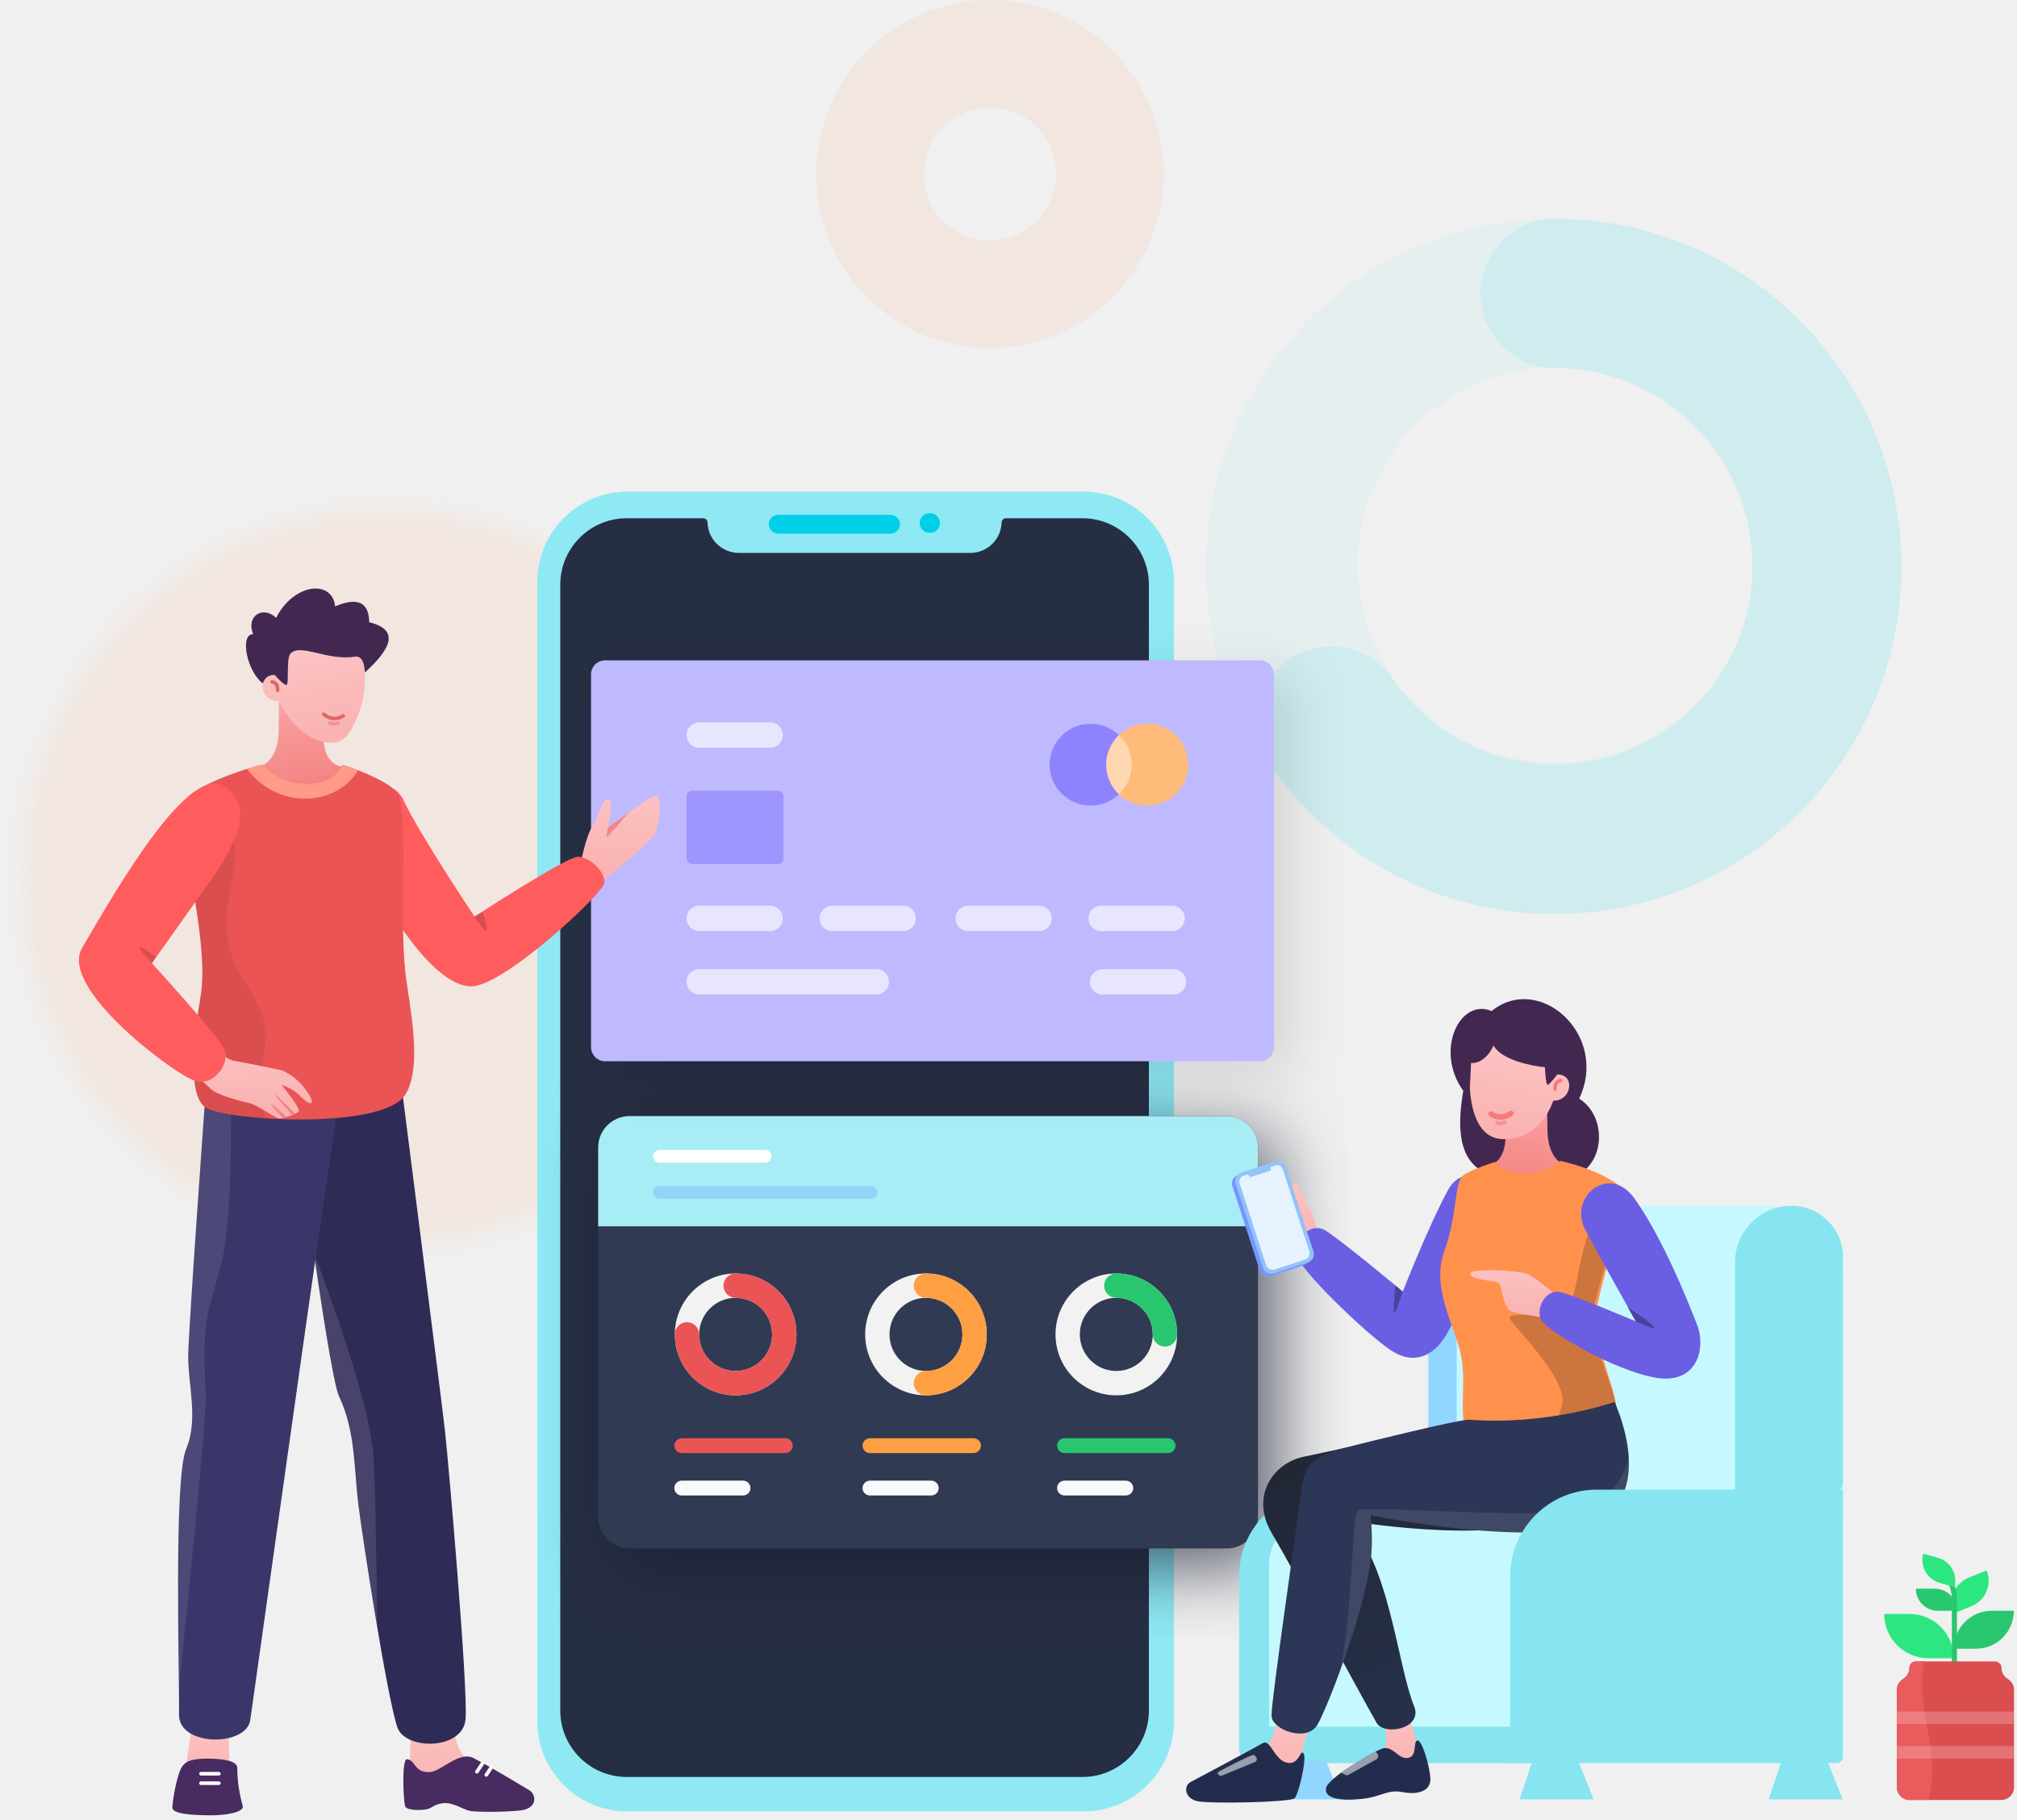
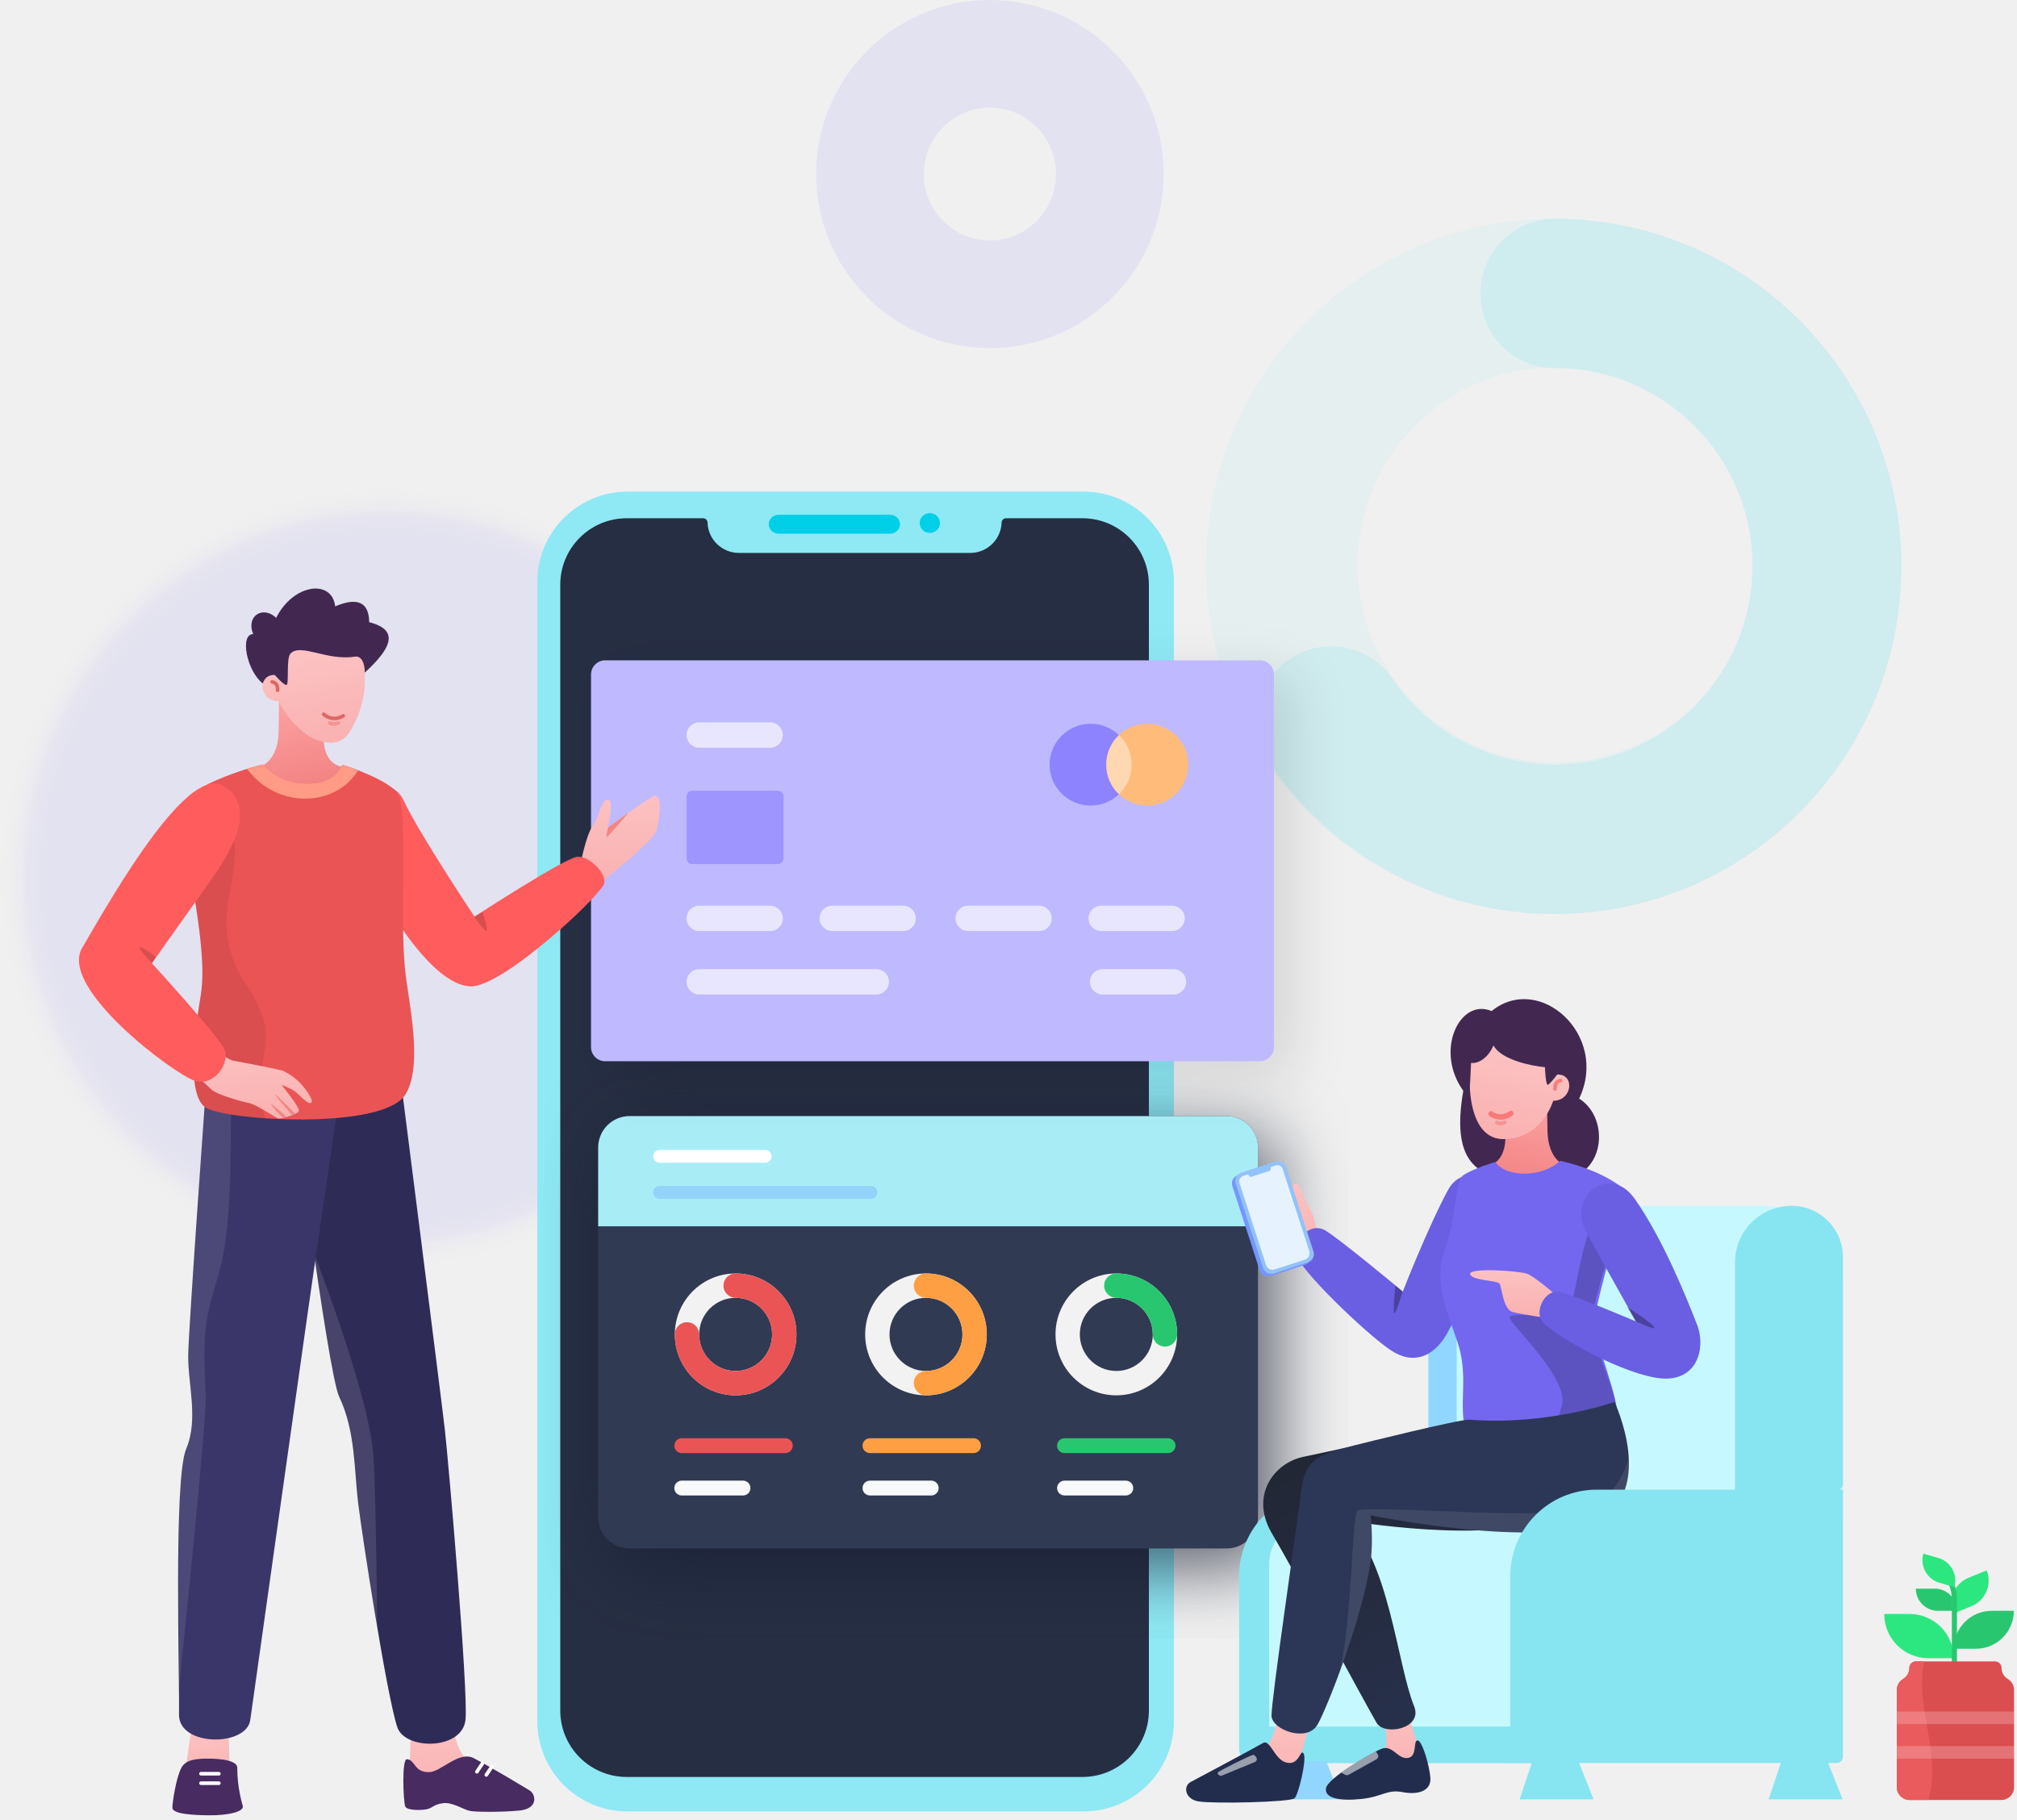
<svg xmlns="http://www.w3.org/2000/svg" width="562" height="507" viewBox="0 0 562 507" fill="none">
  <g id="Illustration">
    <g id="Shape">
      <g id="Oval" opacity="0.1" filter="url(#filter0_f)">
-         <ellipse cx="107.745" cy="244.5" rx="101.745" ry="102.5" fill="#ff914d" />
+         <ellipse cx="107.745" cy="244.5" rx="101.745" ry="102.5" fill="#7367F0" />
      </g>
      <path id="Oval_2" opacity="0.05" fill-rule="evenodd" clip-rule="evenodd" d="M336.032 157.826C336.032 104.326 379.404 60.956 432.906 60.956C486.408 60.956 529.78 104.326 529.78 157.826C529.78 211.326 486.408 254.696 432.906 254.696C379.404 254.696 336.032 211.326 336.032 157.826ZM488.389 157.386C488.389 126.988 463.745 102.346 433.347 102.346C402.948 102.346 378.304 126.988 378.304 157.386C378.304 187.784 402.948 212.426 433.347 212.426C463.745 212.426 488.389 187.784 488.389 157.386Z" fill="#00CFE8" />
-       <ellipse id="Oval_3" opacity="0.1" cx="275.822" cy="48.5" rx="33.416" ry="33.5" stroke="#ff914d" stroke-width="30" />
+       <ellipse id="Oval_3" opacity="0.1" cx="275.822" cy="48.5" rx="33.416" ry="33.5" stroke="#7367F0" stroke-width="30" />
      <path id="Path" opacity="0.1" d="M433.272 60.956C486.572 60.956 529.78 104.326 529.78 157.826C529.78 211.326 486.572 254.696 433.272 254.696C401.162 254.696 371.688 238.816 353.798 212.796C347.287 203.326 349.657 190.352 359.091 183.817C368.431 177.348 381.193 179.615 387.764 188.849L387.961 189.131C398.182 203.997 414.951 213.032 433.272 213.032C463.647 213.032 488.271 188.315 488.271 157.826C488.271 127.642 464.137 103.116 434.181 102.628L433.272 102.621C421.809 102.621 412.517 93.294 412.517 81.789C412.517 70.283 421.809 60.956 433.272 60.956Z" fill="#00CFE8" />
    </g>
    <g id="Mobile Banking App">
      <g id="Phone3">
        <path id="Rectangle" fill-rule="evenodd" clip-rule="evenodd" d="M149.71 162.137C149.71 148.254 160.964 137 174.847 137H301.957C315.84 137 327.094 148.254 327.094 162.137V479.625C327.094 493.508 315.84 504.762 301.957 504.762H174.847C160.964 504.762 149.71 493.508 149.71 479.625V162.137Z" fill="#8EE9F4" />
        <g id="Group 48">
          <path id="Rectangle_2" fill-rule="evenodd" clip-rule="evenodd" d="M156.107 162.933C156.107 152.703 164.4 144.411 174.629 144.411H195.926C196.585 144.411 197.124 144.935 197.144 145.594V145.594C197.28 150.315 201.147 154.072 205.87 154.072H270.352C275.075 154.072 278.942 150.315 279.079 145.594V145.594C279.098 144.935 279.637 144.411 280.297 144.411H301.593C311.822 144.411 320.115 152.703 320.115 162.933V476.634C320.115 486.863 311.822 495.156 301.593 495.156H174.629C164.4 495.156 156.107 486.863 156.107 476.634V162.933Z" fill="#262E43" />
          <mask id="mask0" mask-type="alpha" maskUnits="userSpaceOnUse" x="156" y="144" width="165" height="352">
            <path id="Rectangle_3" fill-rule="evenodd" clip-rule="evenodd" d="M156.107 162.933C156.107 152.703 164.4 144.411 174.629 144.411H195.926C196.585 144.411 197.124 144.935 197.144 145.594V145.594C197.28 150.315 201.147 154.072 205.87 154.072H270.352C275.075 154.072 278.942 150.315 279.079 145.594V145.594C279.098 144.935 279.637 144.411 280.297 144.411H301.593C311.822 144.411 320.115 152.703 320.115 162.933V476.634C320.115 486.863 311.822 495.156 301.593 495.156H174.629C164.4 495.156 156.107 486.863 156.107 476.634V162.933Z" fill="white" />
          </mask>
          <g mask="url(#mask0)">
            <ellipse id="Oval_4" cx="218.287" cy="357.888" rx="14.067" ry="14.053" fill="#E97EFF" fill-opacity="0.549" />
            <path id="Rectangle_4" fill-rule="evenodd" clip-rule="evenodd" d="M176.086 209.239C176.086 206.692 178.15 204.628 180.697 204.628H296.76C299.307 204.628 301.371 206.692 301.371 209.239V209.239C301.371 211.785 299.307 213.85 296.76 213.85H180.697C178.15 213.85 176.086 211.785 176.086 209.239V209.239Z" fill="#E97EFF" fill-opacity="0.549" />
          </g>
        </g>
        <path id="Path_2" d="M248.017 143.438C249.534 143.438 250.764 144.618 250.764 146.073C250.764 147.496 249.588 148.656 248.118 148.706L248.017 148.708H216.95C215.432 148.708 214.202 147.529 214.202 146.073C214.202 144.65 215.378 143.491 216.849 143.44L216.95 143.438H248.017Z" fill="#00CFE8" />
        <path id="Path_3" d="M259.151 142.999C260.669 142.999 261.899 144.228 261.899 145.744C261.899 147.226 260.723 148.434 259.252 148.487L259.151 148.489H259.007C257.49 148.489 256.26 147.26 256.26 145.744C256.26 144.262 257.436 143.054 258.907 143.001L259.007 142.999H259.151Z" fill="#00CFE8" />
      </g>
      <g id="BoardPieChart">
        <g id="Rectangle_5" filter="url(#filter1_d)">
          <path fill-rule="evenodd" clip-rule="evenodd" d="M166.672 319.757C166.672 314.921 170.592 311 175.429 311H341.763C346.6 311 350.52 314.921 350.52 319.757V422.729C350.52 427.565 346.6 431.486 341.763 431.486H175.429C170.592 431.486 166.672 427.565 166.672 422.729V319.757Z" fill="#313A53" />
        </g>
        <mask id="mask1" mask-type="alpha" maskUnits="userSpaceOnUse" x="166" y="311" width="185" height="121">
          <path id="Rectangle_6" fill-rule="evenodd" clip-rule="evenodd" d="M166.672 319.757C166.672 314.921 170.592 311 175.429 311H341.763C346.6 311 350.52 314.921 350.52 319.757V422.729C350.52 427.565 346.6 431.486 341.763 431.486H175.429C170.592 431.486 166.672 427.565 166.672 422.729V319.757Z" fill="white" />
        </mask>
        <g mask="url(#mask1)">
          <path id="Rectangle_7" fill-rule="evenodd" clip-rule="evenodd" d="M162.547 306.275H355.234V341.712H162.547L162.547 306.275Z" fill="#A8EDF6" />
          <path id="Rectangle_8" opacity="0.366" fill-rule="evenodd" clip-rule="evenodd" d="M181.992 332.262C181.992 331.284 182.785 330.49 183.764 330.49H242.682C243.66 330.49 244.453 331.284 244.453 332.262V332.262C244.453 333.241 243.66 334.034 242.682 334.034H183.764C182.785 334.034 181.992 333.241 181.992 332.262V332.262Z" fill="#6FA3FF" />
          <rect id="Rectangle_9" x="181.992" y="320.45" width="32.998" height="3.544" rx="1.772" fill="white" />
          <rect id="Rectangle_10" x="187.885" y="400.774" width="32.998" height="4.134" rx="2.067" fill="#EA5455" />
          <path id="Rectangle_11" fill-rule="evenodd" clip-rule="evenodd" d="M187.885 414.653C187.885 413.512 188.81 412.586 189.952 412.586H207.031C208.173 412.586 209.098 413.512 209.098 414.653V414.653C209.098 415.795 208.173 416.72 207.031 416.72H189.952C188.81 416.72 187.885 415.795 187.885 414.653V414.653Z" fill="#F8F9FA" />
          <rect id="Rectangle_12" x="240.329" y="400.774" width="32.998" height="4.134" rx="2.067" fill="#FF9F43" />
          <path id="Rectangle_13" fill-rule="evenodd" clip-rule="evenodd" d="M240.329 414.653C240.329 413.512 241.255 412.586 242.396 412.586H259.475C260.617 412.586 261.542 413.512 261.542 414.653V414.653C261.542 415.795 260.617 416.72 259.475 416.72H242.396C241.255 416.72 240.329 415.795 240.329 414.653V414.653Z" fill="#F8F9FA" />
          <rect id="Rectangle_14" x="294.541" y="400.774" width="32.998" height="4.134" rx="2.067" fill="#28C76F" />
          <path id="Rectangle_15" fill-rule="evenodd" clip-rule="evenodd" d="M294.541 414.653C294.541 413.512 295.467 412.586 296.608 412.586H313.687C314.829 412.586 315.754 413.512 315.754 414.653V414.653C315.754 415.795 314.829 416.72 313.687 416.72H296.608C295.467 416.72 294.541 415.795 294.541 414.653V414.653Z" fill="#F8F9FA" />
          <g id="Group 3">
            <path id="Oval_5" fill-rule="evenodd" clip-rule="evenodd" d="M311.04 388.814C320.396 388.814 327.981 381.211 327.981 371.834C327.981 362.456 320.396 354.853 311.04 354.853C301.683 354.853 294.099 362.456 294.099 371.834C294.099 381.211 301.683 388.814 311.04 388.814ZM311.04 382.022C305.426 382.022 300.875 377.46 300.875 371.834C300.875 366.207 305.426 361.645 311.04 361.645C316.654 361.645 321.204 366.207 321.204 371.834C321.204 377.46 316.654 382.022 311.04 382.022Z" fill="#F2F2F2" />
            <path id="Path_4" fill-rule="evenodd" clip-rule="evenodd" d="M327.981 371.834C327.981 362.456 320.396 354.853 311.04 354.853C309.168 354.853 307.651 356.374 307.651 358.249C307.651 360.125 309.168 361.645 311.04 361.645C316.59 361.645 321.101 366.104 321.203 371.642L321.204 371.834C321.204 373.709 322.721 375.23 324.593 375.23C326.464 375.23 327.981 373.709 327.981 371.834Z" fill="#28C76F" />
          </g>
          <g id="Group 4">
            <path id="Oval_6" fill-rule="evenodd" clip-rule="evenodd" d="M258.007 388.814C267.363 388.814 274.948 381.211 274.948 371.834C274.948 362.456 267.363 354.853 258.007 354.853C248.65 354.853 241.065 362.456 241.065 371.834C241.065 381.211 248.65 388.814 258.007 388.814ZM258.007 382.022C252.393 382.022 247.842 377.46 247.842 371.834C247.842 366.207 252.393 361.645 258.007 361.645C263.62 361.645 268.171 366.207 268.171 371.834C268.171 377.46 263.62 382.022 258.007 382.022Z" fill="#F2F2F2" />
            <path id="Path_5" d="M258.006 388.814C267.363 388.814 274.948 381.211 274.948 371.834C274.948 362.456 267.363 354.853 258.006 354.853C256.135 354.853 254.618 356.374 254.618 358.249C254.618 360.125 256.135 361.645 258.006 361.645C263.62 361.645 268.171 366.207 268.171 371.834C268.171 377.396 263.723 381.918 258.197 382.02L258.006 382.022C256.135 382.022 254.618 383.542 254.618 385.418C254.618 387.293 256.135 388.814 258.006 388.814Z" fill="#FF9F43" />
          </g>
          <g id="Group 6">
            <path id="Oval_7" fill-rule="evenodd" clip-rule="evenodd" d="M204.973 388.814C214.33 388.814 221.915 381.211 221.915 371.834C221.915 362.456 214.33 354.853 204.973 354.853C195.617 354.853 188.032 362.456 188.032 371.834C188.032 381.211 195.617 388.814 204.973 388.814ZM204.973 382.022C199.36 382.022 194.809 377.46 194.809 371.834C194.809 366.207 199.36 361.645 204.973 361.645C210.587 361.645 215.138 366.207 215.138 371.834C215.138 377.46 210.587 382.022 204.973 382.022Z" fill="#F2F2F2" />
            <path id="Path_6" fill-rule="evenodd" clip-rule="evenodd" d="M188.032 371.834C188.032 381.211 195.617 388.814 204.973 388.814C214.33 388.814 221.915 381.211 221.915 371.834C221.915 362.456 214.33 354.853 204.973 354.853C203.102 354.853 201.585 356.374 201.585 358.249C201.585 360.125 203.102 361.645 204.973 361.645C210.587 361.645 215.138 366.207 215.138 371.834C215.138 377.46 210.587 382.022 204.973 382.022C199.36 382.022 194.809 377.46 194.809 371.834C194.809 369.958 193.292 368.437 191.42 368.437C189.549 368.437 188.032 369.958 188.032 371.834Z" fill="#EA5455" />
          </g>
        </g>
      </g>
      <g id="VisaCard2">
        <g id="Rectangle_16" filter="url(#filter2_d)">
          <path fill-rule="evenodd" clip-rule="evenodd" d="M168.62 184H351.014C353.192 184 354.958 185.771 354.958 187.955V291.769C354.958 293.953 353.192 295.723 351.014 295.723H168.62C166.442 295.723 164.677 293.953 164.677 291.769V187.955C164.677 185.771 166.442 184 168.62 184Z" fill="#BFB9FF" />
        </g>
        <g id="Group 46">
          <g id="Group 45">
            <g id="Group 43">
              <ellipse id="Oval_8" cx="303.887" cy="213.077" rx="11.437" ry="11.395" fill="#8E83FF" />
              <ellipse id="Oval Copy 10" cx="319.661" cy="213.077" rx="11.437" ry="11.395" fill="#FFBB7A" />
              <path id="Path_7" fill-rule="evenodd" clip-rule="evenodd" d="M311.67 204.925L311.775 204.827C313.961 206.902 315.323 209.831 315.323 213.077C315.323 216.323 313.961 219.252 311.775 221.327C309.587 219.253 308.225 216.323 308.225 213.077C308.225 209.882 309.544 206.994 311.67 204.925L311.775 204.827L311.67 204.925Z" fill="white" fill-opacity="0.416" />
            </g>
            <path id="Rectangle_17" fill-rule="evenodd" clip-rule="evenodd" d="M192.873 220.346H216.732C217.604 220.346 218.31 221.05 218.31 221.918V239.207C218.31 240.075 217.604 240.779 216.732 240.779H192.873C192.002 240.779 191.296 240.075 191.296 239.207V221.918C191.296 221.05 192.002 220.346 192.873 220.346Z" fill="#9F95FF" />
          </g>
          <g id="Group 44">
            <path id="Rectangle_18" fill-rule="evenodd" clip-rule="evenodd" d="M194.845 252.37H214.563C216.524 252.37 218.113 253.953 218.113 255.906C218.113 257.859 216.524 259.443 214.563 259.443H194.845C192.885 259.443 191.296 257.859 191.296 255.906C191.296 253.953 192.885 252.37 194.845 252.37Z" fill="white" fill-opacity="0.647" />
            <path id="Rectangle_19" fill-rule="evenodd" clip-rule="evenodd" d="M194.845 270.052H244.141C246.101 270.052 247.69 271.635 247.69 273.588C247.69 275.541 246.101 277.125 244.141 277.125H194.845C192.885 277.125 191.296 275.541 191.296 273.588C191.296 271.635 192.885 270.052 194.845 270.052Z" fill="white" fill-opacity="0.647" />
            <path id="Rectangle_20" fill-rule="evenodd" clip-rule="evenodd" d="M307.239 270.052H326.957C328.917 270.052 330.506 271.635 330.506 273.588C330.506 275.541 328.917 277.125 326.957 277.125H307.239C305.279 277.125 303.689 275.541 303.689 273.588C303.689 271.635 305.279 270.052 307.239 270.052Z" fill="white" fill-opacity="0.647" />
            <path id="Rectangle_21" fill-rule="evenodd" clip-rule="evenodd" d="M194.845 201.289H214.563C216.524 201.289 218.113 202.872 218.113 204.825C218.113 206.778 216.524 208.362 214.563 208.362H194.845C192.885 208.362 191.296 206.778 191.296 204.825C191.296 202.872 192.885 201.289 194.845 201.289Z" fill="white" fill-opacity="0.647" />
            <path id="Rectangle Copy 38" fill-rule="evenodd" clip-rule="evenodd" d="M231.915 252.37H251.634C253.594 252.37 255.183 253.953 255.183 255.906C255.183 257.859 253.594 259.443 251.634 259.443H231.915C229.955 259.443 228.366 257.859 228.366 255.906C228.366 253.953 229.955 252.37 231.915 252.37Z" fill="white" fill-opacity="0.647" />
            <path id="Rectangle Copy 39" fill-rule="evenodd" clip-rule="evenodd" d="M269.775 252.37H289.493C291.453 252.37 293.042 253.953 293.042 255.906C293.042 257.859 291.453 259.443 289.493 259.443H269.775C267.815 259.443 266.226 257.859 266.226 255.906C266.226 253.953 267.815 252.37 269.775 252.37Z" fill="white" fill-opacity="0.647" />
            <path id="Rectangle Copy 40" fill-rule="evenodd" clip-rule="evenodd" d="M306.845 252.37H326.563C328.524 252.37 330.113 253.953 330.113 255.906C330.113 257.859 328.524 259.443 326.563 259.443H306.845C304.885 259.443 303.296 257.859 303.296 255.906C303.296 253.953 304.885 252.37 306.845 252.37Z" fill="white" fill-opacity="0.647" />
          </g>
        </g>
      </g>
      <g id="Men1.1">
        <g id="LLeg">
          <path id="Path_8" fill-rule="evenodd" clip-rule="evenodd" d="M126.372 479.69C126.372 479.69 126.236 488.374 131.569 491.458C136.901 494.543 145.162 500.274 145.162 500.274L113.735 501.339L114.631 479.612L126.372 479.69Z" fill="url(#paint0_linear)" />
          <path id="Path_9" fill-rule="evenodd" clip-rule="evenodd" d="M113.405 490.205C115.835 490.456 115.304 493.971 119.713 493.8C122.926 493.675 127.937 487.749 132.059 489.944C138.35 493.294 145.727 497.812 147.536 498.887C149.345 499.963 150.06 504.021 144.715 504.519C139.603 504.995 132.704 504.942 130.976 504.627C129.247 504.312 126.041 502.107 123.461 502.459C120.882 502.812 120.588 503.702 119.147 504.095C117.705 504.489 113.354 504.575 112.903 503.36C112.385 501.966 111.866 490.047 113.405 490.205Z" fill="#482B61" />
          <path id="Path_10" fill-rule="evenodd" clip-rule="evenodd" d="M110.969 295.474C110.969 295.474 122.957 389.573 123.959 398.472C124.961 407.371 130.465 470.679 129.712 479.123C128.944 487.723 112.857 487.769 110.699 481.281C107.745 472.4 100.916 428.014 99.787 418.746C98.658 409.477 99.054 398.716 94.516 389.225C91.266 382.43 80.513 297.886 80.513 297.886L110.969 295.474Z" fill="#2F2B57" />
          <path id="Path_11" opacity="0.591" fill-rule="evenodd" clip-rule="evenodd" d="M103.922 404.214L103.965 404.637C104.422 409.552 104.806 425.834 105.116 453.481L104.426 449.352C102.262 436.258 100.34 423.287 99.787 418.746C98.681 409.67 99.038 399.163 94.793 389.82L94.515 389.225C93.085 386.234 90.201 368.185 87.421 348.911L88.294 351.248C97.578 376.216 102.787 393.871 103.922 404.214Z" fill="white" fill-opacity="0.192" />
          <path id="Path 10" d="M134.382 491.454L132.879 493.704" stroke="white" stroke-linecap="round" />
          <path id="Path 10_2" d="M137.007 492.334L135.504 494.584" stroke="white" stroke-linecap="round" />
        </g>
        <g id="RLeg">
          <path id="Path_12" fill-rule="evenodd" clip-rule="evenodd" d="M53.349 481.682L50.536 500.672L64.13 500.604L63.685 481.329L53.349 481.682Z" fill="url(#paint1_linear)" />
          <path id="Path_13" fill-rule="evenodd" clip-rule="evenodd" d="M48.032 503.745C47.986 502.637 49.018 495.451 50.536 492.605C51.638 490.542 54.08 490.058 57.654 490.044C62.264 490.026 66.117 490.723 66.112 492.605C66.096 498.366 67.556 502.796 67.654 503.302C67.943 504.787 63.819 505.896 58.188 505.839C53.578 505.794 48.102 505.473 48.032 503.745Z" fill="#482B61" />
          <path id="Path_14" fill-rule="evenodd" clip-rule="evenodd" d="M95.56 298.563C95.56 298.563 89.327 340.561 85.554 367.134C81.847 393.245 70.868 471.132 69.733 479.285C68.691 486.77 49.68 486.77 49.88 477.705C50.08 468.64 48.32 412.152 51.86 403.789C55.4 395.425 52.318 385.692 52.447 377.567C52.576 369.442 57.667 299.106 57.667 299.106L95.56 298.563Z" fill="#3A3669" />
          <path id="Path_15" opacity="0.462" fill-rule="evenodd" clip-rule="evenodd" d="M61.462 353.024L61.164 354.105C57.556 367.072 56.31 368.241 57.333 388.923L57.343 389.344C57.379 394.547 54.904 421.474 49.919 470.126L49.897 467.101C49.722 447.254 48.991 411.369 51.77 404.014L51.86 403.789C55.4 395.425 52.318 385.692 52.446 377.567C52.576 369.442 57.667 299.106 57.667 299.106L64.17 299.012L64.236 302.234C64.704 327.396 63.779 344.326 61.462 353.024V353.024Z" fill="white" fill-opacity="0.192" />
          <path id="Path 9" d="M56.007 494.256H60.983" stroke="white" stroke-linecap="round" />
          <path id="Path 9_2" d="M56.007 496.894H60.983" stroke="white" stroke-linecap="round" />
        </g>
        <g id="Head">
          <path id="Path_16" fill-rule="evenodd" clip-rule="evenodd" d="M72.242 213.711C72.242 213.711 77.449 212.483 77.63 203.907C77.811 195.331 77.684 192.404 77.684 192.404L90.029 192.196C90.029 192.196 90.154 201.754 90.155 205.21C90.16 214.495 96.597 213.711 96.597 213.711C96.597 213.711 95.259 221.24 84.866 221.827C76.751 222.287 72.242 213.711 72.242 213.711Z" fill="url(#paint2_linear)" />
          <g id="Head1">
            <path id="Path_17" fill-rule="evenodd" clip-rule="evenodd" d="M76.552 188.069C71.435 187.87 72.269 195.399 77.585 195.389C77.585 195.389 83.297 206.933 92.265 206.963C96.585 206.977 97.996 203.11 99.291 200.395C100.586 197.68 101.536 193.619 101.615 191.132C101.7 188.481 101.711 179.77 101.711 179.77L76.352 179.759L76.552 188.069Z" fill="url(#paint3_linear)" />
            <path id="Path_18" d="M91.906 201.462C92.673 201.885 93.585 201.781 94.292 201.462" stroke="#F49494" stroke-linecap="round" />
            <path id="Path 8" d="M77.349 192.367C77.401 191.159 77.035 190.2 75.81 190.008" stroke="#DE6767" stroke-linecap="round" />
            <path id="Path_19" fill-rule="evenodd" clip-rule="evenodd" d="M76.551 188.069C76.551 188.069 78.904 190.799 79.774 190.874C80.645 190.949 79.653 183.487 80.934 182.128C83.75 179.14 91.107 184.216 98.844 182.976C101.71 182.517 101.659 187.415 101.659 187.415C108.892 180.786 111.514 175.557 102.871 173.373C102.802 167.763 99.591 166.355 93.382 168.957C92.552 161.378 81.824 162.522 76.941 172.164C73.407 168.707 68.439 171.498 70.547 176.699C66.741 176.699 68.724 186.925 73.21 190.439C73.745 188.904 74.723 188.069 76.551 188.069Z" fill="#422851" />
            <path id="Path_20" d="M90.171 199.031C90.171 199.031 92.607 201.335 95.666 199.459" stroke="#DE6767" stroke-linecap="round" />
          </g>
        </g>
        <g id="LArm">
          <g id="Group 3_2">
            <path id="Path_21" fill-rule="evenodd" clip-rule="evenodd" d="M161.671 241.247C161.671 241.247 163.135 233.107 165.072 230.255C167.01 227.403 167.574 222.61 169.402 222.786C171.23 222.963 169.399 230.614 169.399 230.614C169.399 230.614 177.923 224.219 181.79 222.015C185.319 220.006 183.383 230.404 182.831 231.729C181.518 234.885 166.322 246.793 166.322 246.793C166.322 246.793 162.003 241.971 161.671 241.247Z" fill="url(#paint4_linear)" />
            <path id="Path_22" fill-rule="evenodd" clip-rule="evenodd" d="M169.4 230.614C169.4 230.614 168.77 233.231 169.084 233.231C169.399 233.231 175.184 226.405 175.184 226.405L169.4 230.614Z" fill="#F28585" />
          </g>
          <path id="Path_23" fill-rule="evenodd" clip-rule="evenodd" d="M112.464 223.029C116.632 232.068 132.22 255.423 132.22 255.423C132.22 255.423 157.765 238.768 161.016 238.734C164.266 238.699 168.68 243.012 168.402 245.989C168.125 248.966 140.156 275.074 131.186 274.854C117.238 274.512 99.747 238.241 97.951 233.393C93.141 220.407 108.398 214.213 112.464 223.029Z" fill="#FF5C5D" />
          <path id="Path 5" fill-rule="evenodd" clip-rule="evenodd" d="M132.128 255.406C132.128 255.406 135.078 259.727 135.606 259.444C136.135 259.16 134.447 254.161 134.447 254.161L132.128 255.406Z" fill="black" fill-opacity="0.16" />
        </g>
        <g id="Body">
          <path id="Path_24" fill-rule="evenodd" clip-rule="evenodd" d="M50.768 224.475C49.459 230.751 58.422 262.381 55.956 277.178C54.006 288.882 52.144 304.996 57.199 308.573C62.345 312.216 106.644 315.108 112.959 304.996C117.968 296.973 113.867 279.182 112.959 271.066C111.147 254.875 113.883 226.894 110.809 221.171C108.902 217.621 95.902 213.043 95.413 213.185C94.925 213.327 93.777 218.357 85.557 218.357C77.337 218.357 73.707 213.185 73.265 213.043C72.823 212.901 51.952 218.798 50.768 224.475Z" fill="#EA5455" />
          <path id="Path_25" fill-rule="evenodd" clip-rule="evenodd" d="M73.244 213.041L73.265 213.043C73.707 213.185 77.337 218.357 85.557 218.357C93.777 218.357 94.925 213.327 95.413 213.185C95.59 213.134 97.396 213.697 99.722 214.606L99.712 214.713C93.836 224.579 77.677 225.795 69.04 214.507L68.845 214.246L69.808 213.947C71.573 213.411 72.835 213.088 73.178 213.045L73.244 213.041Z" fill="#FF9B86" />
          <path id="Path_26" fill-rule="evenodd" clip-rule="evenodd" d="M50.796 228.834L51.52 228.935C59.204 230.034 63.71 231.773 65.039 234.152C65.911 235.712 65.506 240.991 63.823 249.988L63.644 250.932C62.083 259.088 63.868 267.524 68.58 274.33L68.845 274.707C70.439 276.936 71.908 279.872 73.252 283.514C76.372 291.962 69.737 299.081 73.939 311.649L73.081 311.586C65.27 310.988 58.953 309.815 57.199 308.573C52.144 304.996 54.006 288.882 55.956 277.179C58.054 264.588 51.878 239.811 50.796 228.834Z" fill="black" fill-opacity="0.067" />
        </g>
        <g id="Rarm">
          <g id="Group 2">
            <path id="Path_27" fill-rule="evenodd" clip-rule="evenodd" d="M59.774 291.701C59.774 291.701 62.723 295.18 65.24 295.613C67.757 296.046 78.291 298.106 78.934 298.411C79.542 298.7 81.62 299.794 83.397 301.549C84.937 303.07 87.6 306.677 86.707 307.297C85.752 307.961 83.175 304.708 81.882 303.904C80.526 303.061 78.442 302.314 78.442 302.314C78.442 302.314 83.597 308.533 83.269 309.619C83.03 310.412 78.646 311.767 77.709 311.665C76.772 311.563 71.607 307.782 69.285 307.341C67.675 307.037 60.466 305.084 58.946 303.618C57.425 302.151 54.006 299.174 54.006 299.174L59.774 291.701Z" fill="url(#paint5_linear)" />
            <path id="Path_28" fill-rule="evenodd" clip-rule="evenodd" d="M82.275 310.34C82.275 310.34 76.88 304.905 76.655 304.997C76.43 305.09 81.356 310.719 81.356 310.719L82.275 310.34Z" fill="#F28585" />
            <path id="Path_29" fill-rule="evenodd" clip-rule="evenodd" d="M79.871 311.233C79.871 311.233 75.829 307.53 75.565 307.709C75.301 307.887 78.802 311.535 78.802 311.535L79.871 311.233Z" fill="#F28585" />
          </g>
          <path id="Path_30" fill-rule="evenodd" clip-rule="evenodd" d="M62.706 219.232C71.036 225.093 65.471 235.748 58.56 245.521C52.105 254.65 42.321 268.401 42.321 268.401C42.321 268.401 60.718 288.554 62.496 292.282C64.273 296.011 59.734 303.014 54.093 301.101C48.45 299.189 16.343 275.404 22.872 264.164C32.845 246.995 52.868 212.309 62.706 219.232Z" fill="#FF5C5D" />
          <path id="Path 6" fill-rule="evenodd" clip-rule="evenodd" d="M42.321 268.401C42.321 268.401 38.546 264.407 38.898 263.945C39.251 263.482 43.506 266.747 43.506 266.747L42.321 268.401Z" fill="black" fill-opacity="0.16" />
        </g>
      </g>
      <g id="Group 7">
        <path id="Rectangle_22" fill-rule="evenodd" clip-rule="evenodd" d="M345.257 439.204C345.257 425.888 356.052 415.093 369.368 415.093L437.966 415.093V487.26C437.966 489.469 436.175 491.26 433.966 491.26H349.257C347.048 491.26 345.257 489.469 345.257 487.26L345.257 439.204Z" fill="#86E5F0" />
        <path id="Rectangle_23" fill-rule="evenodd" clip-rule="evenodd" d="M353.633 476.224L421.269 476.224V491.26H353.633L353.633 476.224Z" fill="#86E5F0" />
        <path id="Path_31" fill-rule="evenodd" clip-rule="evenodd" d="M439.769 490.715L444.035 501.401H423.41L426.984 490.715H439.769Z" fill="#86E5F0" />
        <path id="Path_32" fill-rule="evenodd" clip-rule="evenodd" d="M369.497 490.715L373.764 501.401H353.139L356.713 490.715H369.497Z" fill="#91D6FF" />
        <path id="Path_33" fill-rule="evenodd" clip-rule="evenodd" d="M509.161 490.715L513.428 501.401H492.803L496.377 490.715H509.161Z" fill="#86E5F0" />
        <path id="Rectangle_24" fill-rule="evenodd" clip-rule="evenodd" d="M397.97 360.481C397.97 347.368 408.449 336.659 421.558 336.375L438.492 336.008V422.277H397.97L397.97 360.481Z" fill="#91D6FF" />
        <path id="Rectangle_25" fill-rule="evenodd" clip-rule="evenodd" d="M405.875 360.119C405.875 346.803 416.67 336.008 429.986 336.008H491.667C503.729 336.008 513.507 345.786 513.507 357.848V422.288C513.507 423.253 512.725 424.035 511.76 424.035H405.875L405.875 360.119Z" fill="#C6F9FF" />
        <path id="Rectangle_26" fill-rule="evenodd" clip-rule="evenodd" d="M483.427 351.792C483.427 343.074 490.493 336.008 499.21 336.008V336.008C507.106 336.008 513.507 342.409 513.507 350.305V413.499C513.507 414.464 512.725 415.246 511.76 415.246H483.427V351.792Z" fill="#86E5F0" />
        <path id="Rectangle_27" fill-rule="evenodd" clip-rule="evenodd" d="M353.633 435.799C353.633 428.84 359.274 423.199 366.233 423.199H433.69V481.124H353.633V435.799Z" fill="#C6F9FF" />
        <g id="Wom1.4">
          <g id="Head_2">
            <path id="Path_34" fill-rule="evenodd" clip-rule="evenodd" d="M436.719 328.514C447.465 326.01 448.172 311.252 440.003 306.133C448.428 288.461 428.945 270.915 415.599 281.736C406.85 277.989 399.579 292.611 407.72 303.968C404.307 323.468 411.254 328.509 423.777 328.723L436.719 328.514Z" fill="#422851" />
            <path id="Path_35" fill-rule="evenodd" clip-rule="evenodd" d="M436.585 324.989C436.585 324.989 431.358 323.762 431.176 315.192C430.995 306.622 431.122 303.696 431.122 303.696L419.608 303.488C419.608 303.488 419.483 313.039 419.481 316.494C419.476 325.773 413.015 324.989 413.015 324.989C413.015 324.989 414.358 332.513 424.791 333.1C432.937 333.559 436.585 324.989 436.585 324.989Z" fill="url(#paint6_linear)" />
            <path id="Path_36" fill-rule="evenodd" clip-rule="evenodd" d="M433.807 299.417C438.944 299.218 438.106 306.741 432.77 306.731C432.77 306.731 429.671 317.419 418.912 317.419C410.173 317.419 409.605 304.962 409.526 302.477C409.44 299.828 409.43 291.123 409.43 291.123L434.007 291.112L433.807 299.417Z" fill="url(#paint7_linear)" />
            <path id="Path_37" d="M420.985 310.239C420.985 310.239 418.423 312.41 415.454 310.377" stroke="#F77B7B" stroke-width="1.5" stroke-linecap="round" />
            <path id="Path_38" d="M419.294 312.753C418.497 313.121 417.729 313.148 417.044 312.781" stroke="#F49494" stroke-linecap="round" />
            <path id="Path 8_2" d="M433.284 303.463C433.231 302.256 433.599 301.297 434.829 301.105" stroke="#F77B7B" stroke-linecap="round" />
            <path id="Path_39" fill-rule="evenodd" clip-rule="evenodd" d="M434.62 298.487C434.62 298.487 431.805 302.267 431.234 302.287C430.664 302.307 430.464 297.371 430.464 297.371C427.011 297.107 418.271 295.366 416.128 291.309C414.63 294.888 411.766 296.478 409.884 296.173L409.527 303.778L408.649 288.489H435.309L434.62 298.487Z" fill="#422851" />
          </g>
          <g id="LLeg_2">
            <path id="Path_40" fill-rule="evenodd" clip-rule="evenodd" d="M383.979 476.119C383.979 476.119 388.587 485.431 384.809 488.365C381.026 491.3 371.033 496.801 371.033 496.801L397.508 495.136L391.623 474.826L383.979 476.119Z" fill="url(#paint8_linear)" />
            <path id="Path_41" fill-rule="evenodd" clip-rule="evenodd" d="M394.947 484.981C393.64 485.134 395.035 489.535 392.207 489.87C389.383 490.204 388.011 486.034 384.808 487.356C381.604 488.678 369.92 495.513 369.46 498.307C368.994 501.1 373.347 501.922 379.317 501.291C385.287 500.66 386.387 498.535 390.869 499.391C395.345 500.247 398.699 498.883 398.551 495.61C398.403 492.338 396.253 484.828 394.947 484.981Z" fill="#222D4E" />
            <path id="Path 14" fill-rule="evenodd" clip-rule="evenodd" d="M383.346 488.034L383.856 488.799C384.18 489.285 384.021 489.943 383.511 490.227L375.781 494.543C375.491 494.706 375.138 494.713 374.841 494.562L373.672 493.968C375.597 492.573 377.172 491.524 378.912 490.495C380.248 489.704 381.727 488.889 383.346 488.034Z" fill="white" fill-opacity="0.541" />
            <path id="Path_42" fill-rule="evenodd" clip-rule="evenodd" d="M423.859 394.043C415.844 394.402 371.235 404.274 363.13 405.951C355.026 407.628 348.174 416.704 354.354 427.213C361.295 439.01 379.205 472.514 383.554 480.066C385.706 483.805 396.564 481.709 394.014 475.434C389.259 463.738 387.051 434.356 374.929 423.643C374.929 423.643 415.695 430.742 433.304 422.61C446.102 416.699 443.207 393.178 423.859 394.043Z" fill="url(#paint9_linear)" />
          </g>
          <g id="LArm_2">
            <path id="Path_43" fill-rule="evenodd" clip-rule="evenodd" d="M367.069 346.62C367.069 346.62 367.159 340.095 364.878 336.684C362.597 333.274 362.506 329.652 360.78 329.77C359.053 329.889 360.763 338.309 360.763 338.309C360.763 338.309 358.572 337.471 356.999 336.412C355.425 335.353 350.653 330.131 349.538 331.057C347.647 332.633 350.693 341.527 352.351 343.305C354.015 345.083 363.106 350.932 363.106 350.932L367.069 346.62Z" fill="url(#paint10_linear)" />
            <path id="Path_44" fill-rule="evenodd" clip-rule="evenodd" d="M416.324 342.71C412.596 351.363 405.769 367.258 402.955 372C399.428 377.939 393.866 380.556 387.354 376.149C380.512 371.519 361.671 353.46 361.119 349.369C360.572 345.279 365.183 340.37 369.355 342.912C373.528 345.453 390.866 359.89 390.866 359.89C390.866 359.89 397.863 341.943 403.492 331.546C408.366 322.551 421.999 329.556 416.324 342.71Z" fill="#6A5EE3" />
            <path id="Path_45" fill-rule="evenodd" clip-rule="evenodd" d="M390.793 359.899C390.793 359.899 388.914 366.277 388.474 365.908C388.035 365.538 388.81 358.232 388.81 358.232L390.793 359.899Z" fill="black" fill-opacity="0.303" />
          </g>
          <g id="PhoneMini4">
            <g id="Group 3_3">
              <path id="Rectangle_28" d="M343.366 330.492C342.956 329.231 343.646 327.877 344.907 327.468L354.376 324.391C355.637 323.981 356.991 324.671 357.4 325.932L365.043 349.452C365.452 350.713 364.762 352.067 363.502 352.477L354.032 355.553C352.772 355.963 351.418 355.273 351.008 354.013L343.366 330.492Z" fill="#7596FF" />
              <rect id="Rectangle_29" x="343.561" y="327.497" width="14.757" height="29.531" rx="2.4" transform="rotate(-18 343.561 327.497)" fill="#93C2F9" />
              <path id="Rectangle_30" d="M346.395 327.685L347.46 327.339C347.677 327.268 347.908 327.366 348.012 327.56L348.045 327.637C348.124 327.881 348.387 328.015 348.63 327.936L353.763 326.268C353.98 326.198 354.109 325.983 354.08 325.764L354.061 325.683C353.982 325.438 354.115 325.176 354.359 325.097L355.418 324.753C356.205 324.497 357.047 324.894 357.36 325.645L357.406 325.767V325.767L364.806 348.613C365.128 349.611 364.582 350.681 363.587 351.006L355.166 353.742C354.213 354.053 353.193 353.567 352.822 352.652L352.776 352.524C352.775 352.524 352.775 352.523 352.777 352.522L345.378 329.681C345.108 328.849 345.563 327.955 346.395 327.685Z" fill="#E6F3FF" />
            </g>
          </g>
          <g id="Body_2">
-             <path id="Path_46" fill-rule="evenodd" clip-rule="evenodd" d="M453.585 332.284C453.585 332.284 444.6 362.387 444.334 368.085C444.068 373.784 451.683 390.533 450.386 394.766C447.397 404.548 409.233 408.761 407.775 395.601C407.095 389.463 408.51 383.955 406.879 376.723C405.254 369.492 398.723 358.745 402.428 348.642C406.132 338.538 405.139 329.191 407.789 327.424C410.439 325.657 416.632 323.781 416.632 323.781C419.644 328.216 429.812 328.151 434.664 323.468C434.664 323.468 446.718 325.808 453.585 332.284Z" fill="#ff914d" />
+             <path id="Path_46" fill-rule="evenodd" clip-rule="evenodd" d="M453.585 332.284C453.585 332.284 444.6 362.387 444.334 368.085C444.068 373.784 451.683 390.533 450.386 394.766C447.397 404.548 409.233 408.761 407.775 395.601C407.095 389.463 408.51 383.955 406.879 376.723C405.254 369.492 398.723 358.745 402.428 348.642C406.132 338.538 405.139 329.191 407.789 327.424C410.439 325.657 416.632 323.781 416.632 323.781C419.644 328.216 429.812 328.151 434.664 323.468C434.664 323.468 446.718 325.808 453.585 332.284Z" fill="#7367F0" />
            <path id="Path_47" fill-rule="evenodd" clip-rule="evenodd" d="M445.534 337.16C439.545 346.67 439.563 363.228 436.346 365.396C433.13 367.565 420.61 365.437 420.61 367.154C420.61 368.871 437.911 384.61 435.071 392.133C433.584 396.073 433.987 399.597 436.281 402.707L437.03 402.543C443.847 401.002 449.327 398.234 450.386 394.766C451.683 390.533 443.19 373.784 443.456 368.085C443.682 363.248 450.823 340.826 452.977 334.159C451.223 331.064 448.743 332.064 445.534 337.16Z" fill="black" fill-opacity="0.199" />
          </g>
          <g id="RArm">
            <path id="Path_48" fill-rule="evenodd" clip-rule="evenodd" d="M435.32 362.39C435.32 362.39 427.752 355.688 425.436 354.911C423.119 354.133 409.551 353.199 409.637 354.956C409.734 356.839 417.021 356.73 417.776 357.657C418.531 358.583 418.703 364.914 421.557 365.624C424.406 366.335 432.946 367.561 432.946 367.561L435.32 362.39Z" fill="url(#paint11_linear)" />
            <path id="Path_49" fill-rule="evenodd" clip-rule="evenodd" d="M455.454 334.014C463.427 345.273 470.234 362.424 472.847 369.111C475.46 375.798 472.824 385.883 461.335 383.903C449.865 381.928 431.617 371.198 429.598 368.068C427.579 364.938 430.646 359.242 434.509 359.987C438.087 360.677 455.838 368.229 455.838 368.229C455.838 368.229 444.418 347.976 441.63 342.546C436.972 333.479 448.431 324.093 455.454 334.014Z" fill="#6A5EE3" />
            <path id="Path_50" fill-rule="evenodd" clip-rule="evenodd" d="M455.658 368.091C455.658 368.091 461.639 371.064 460.91 369.817C460.18 368.57 453.376 364.189 453.376 364.189L455.658 368.091Z" fill="black" fill-opacity="0.303" />
          </g>
          <g id="RLeg_2">
            <path id="Path_51" fill-rule="evenodd" clip-rule="evenodd" d="M356.139 476.493C356.139 476.493 356.278 487.453 347.252 491.551C338.231 495.648 331.804 495.402 332.622 498.57C333.44 501.737 356.92 501.609 359.112 499.132C360.981 497.024 365.045 477.399 366.164 478.9L356.139 476.493Z" fill="url(#paint12_linear)" />
            <path id="Path_52" fill-rule="evenodd" clip-rule="evenodd" d="M363.281 488.761C362.273 486.813 362.209 492.295 358.234 491.087C355.007 490.106 353.904 484.495 351.865 485.724C349.827 486.953 331.88 496.482 331.778 496.539C329.568 497.73 330.186 501.338 333.918 501.968C338.065 502.667 359.551 502.196 360.704 501.09C361.857 499.984 364.089 490.324 363.281 488.761Z" fill="#222D4E" />
            <path id="Path 14_2" fill-rule="evenodd" clip-rule="evenodd" d="M349.211 489.001C349.534 489.001 349.844 489.375 350.079 489.765C350.358 490.228 350.106 490.8 349.607 491.006L340.52 494.75C340.179 494.89 339.78 494.84 339.543 494.558C339.366 494.346 339.217 494.097 339.301 493.923C339.476 493.557 348.534 489.001 349.211 489.001Z" fill="white" fill-opacity="0.541" />
            <path id="Path_53" fill-rule="evenodd" clip-rule="evenodd" d="M449.852 390.655C449.852 390.655 461.504 415.278 445.129 423.733C429.293 431.91 381.884 422.239 381.884 422.239C381.884 422.239 382.731 429.064 381.884 435.15C379.672 451.047 369.149 477.532 366.923 480.86C363.844 485.462 354.465 481.991 354.289 478.159C354.112 474.327 361.359 425.387 362.461 416.054C363.557 406.721 367.018 405.365 377.127 402.814C379.45 402.228 406.914 395.398 409.43 395.597C431.048 397.308 449.852 390.655 449.852 390.655Z" fill="#2C3757" />
            <path id="Path_54" opacity="0.462" fill-rule="evenodd" clip-rule="evenodd" d="M437.078 421.192C421.4 422.95 379.892 419.326 378.225 420.973C376.633 422.545 376.899 449.892 373.328 465.721L373.871 464.226C377.229 454.895 380.716 443.546 381.884 435.15C382.731 429.063 381.884 422.239 381.884 422.239L383.796 422.609C392.807 424.303 431.193 430.929 445.129 423.733C452.68 419.834 455.761 413.357 454.373 404.302C451.982 414.537 446.217 420.167 437.078 421.192Z" fill="white" fill-opacity="0.192" />
          </g>
        </g>
        <path id="Rectangle_31" fill-rule="evenodd" clip-rule="evenodd" d="M420.798 439.204C420.798 425.888 431.593 415.093 444.909 415.093L513.507 415.093V489.512C513.507 490.477 512.725 491.26 511.76 491.26H420.798L420.798 439.204Z" fill="#86E5F0" />
      </g>
      <g id="Group 80">
        <path id="Rectangle_32" d="M525.002 449.738H532.049C538.86 449.738 544.382 455.26 544.382 462.071V462.071H537.335C530.524 462.071 525.002 456.55 525.002 449.738V449.738Z" fill="#2CE780" />
        <path id="Rectangle_33" d="M533.812 442.69H539.097C542.502 442.69 545.263 445.451 545.263 448.857V448.857H539.978C536.572 448.857 533.812 446.096 533.812 442.69V442.69Z" fill="#28C76F" />
        <path id="Rectangle_34" d="M561.119 448.857H554.953C549.115 448.857 544.382 453.59 544.382 459.428V459.428H550.548C556.386 459.428 561.119 454.695 561.119 448.857V448.857Z" fill="#28C76F" />
        <path id="Rectangle_35" fill-rule="evenodd" clip-rule="evenodd" d="M553.551 437.592L548.535 439.628C544.618 441.218 542.726 445.676 544.303 449.598V449.598L549.319 447.561C553.235 445.971 555.127 441.513 553.551 437.592V437.592Z" fill="#2CE780" />
        <path id="Path_55" fill-rule="evenodd" clip-rule="evenodd" d="M540.651 436.524C543.407 438.271 545.155 441.594 545.258 445.242L545.263 445.585V471.762H543.849V445.585C543.849 442.516 542.461 439.686 540.213 438.134L539.978 437.978L540.651 436.524Z" fill="#28C76F" />
        <g id="Group 84">
          <path id="Rectangle_36" fill-rule="evenodd" clip-rule="evenodd" d="M533.863 462.952H555.838C556.865 462.952 557.697 463.767 557.697 464.773V464.825C557.697 465.937 558.237 466.982 559.152 467.641L559.721 468.051C560.636 468.71 561.176 469.755 561.176 470.867V498.077C561.176 500.008 559.578 501.573 557.608 501.573H532.094C530.123 501.573 528.525 500.008 528.525 498.077V470.867C528.525 469.755 529.066 468.71 529.98 468.051L530.55 467.641C531.403 467.026 531.931 466.074 531.997 465.046L532.005 464.773C532.005 463.767 532.837 462.952 533.863 462.952Z" fill="#DA4E4F" />
          <mask id="mask2" mask-type="alpha" maskUnits="userSpaceOnUse" x="528" y="462" width="34" height="40">
            <path id="Rectangle_37" fill-rule="evenodd" clip-rule="evenodd" d="M533.863 462.952H555.838C556.865 462.952 557.697 463.767 557.697 464.773V464.825C557.697 465.937 558.237 466.982 559.152 467.641L559.721 468.051C560.636 468.71 561.176 469.755 561.176 470.867V498.077C561.176 500.008 559.578 501.573 557.608 501.573H532.094C530.123 501.573 528.525 500.008 528.525 498.077V470.867C528.525 469.755 529.066 468.71 529.98 468.051L530.55 467.641C531.403 467.026 531.931 466.074 531.997 465.046L532.005 464.773C532.005 463.767 532.837 462.952 533.863 462.952Z" fill="white" />
          </mask>
          <g mask="url(#mask2)">
            <path id="Rectangle_38" fill-rule="evenodd" clip-rule="evenodd" d="M527.633 461.205H536.554C532.617 476.222 542.205 488.676 536.554 504.019H527.633V461.205Z" fill="#E95B5C" />
            <rect id="Rectangle_39" x="528.525" y="486.544" width="32.651" height="3.495" fill="#FFDFE2" fill-opacity="0.258" />
            <rect id="Rectangle_40" x="528.525" y="476.932" width="32.651" height="3.495" fill="#FFDFE2" fill-opacity="0.258" />
          </g>
        </g>
        <path id="Rectangle_41" fill-rule="evenodd" clip-rule="evenodd" d="M535.899 432.926L540.054 434.123C543.536 435.126 545.549 438.758 544.555 442.242V442.242L540.4 441.044C536.918 440.041 534.905 436.41 535.899 432.926V432.926Z" fill="#2CE780" />
      </g>
    </g>
  </g>
  <defs>
    <filter id="filter0_f" x="0.563" y="136.563" width="214.362" height="215.873" filterUnits="userSpaceOnUse" color-interpolation-filters="sRGB">
      <feFlood flood-opacity="0" result="BackgroundImageFix" />
      <feBlend mode="normal" in="SourceGraphic" in2="BackgroundImageFix" result="shape" />
      <feGaussianBlur stdDeviation="2.718" result="effect1_foregroundBlur" />
    </filter>
    <filter id="filter1_d" x="151.672" y="296" width="223.848" height="160.486" filterUnits="userSpaceOnUse" color-interpolation-filters="sRGB">
      <feFlood flood-opacity="0" result="BackgroundImageFix" />
      <feColorMatrix in="SourceAlpha" type="matrix" values="0 0 0 0 0 0 0 0 0 0 0 0 0 0 0 0 0 0 127 0" />
      <feOffset dx="5" dy="5" />
      <feGaussianBlur stdDeviation="10" />
      <feColorMatrix type="matrix" values="0 0 0 0 0.086 0 0 0 0 0.114 0 0 0 0 0.192 0 0 0 0.7 0" />
      <feBlend mode="normal" in2="BackgroundImageFix" result="effect1_dropShadow" />
      <feBlend mode="normal" in="SourceGraphic" in2="effect1_dropShadow" result="shape" />
    </filter>
    <filter id="filter2_d" x="156.677" y="174" width="218.281" height="139.723" filterUnits="userSpaceOnUse" color-interpolation-filters="sRGB">
      <feFlood flood-opacity="0" result="BackgroundImageFix" />
      <feColorMatrix in="SourceAlpha" type="matrix" values="0 0 0 0 0 0 0 0 0 0 0 0 0 0 0 0 0 0 127 0" />
      <feOffset dx="6" dy="4" />
      <feGaussianBlur stdDeviation="7" />
      <feColorMatrix type="matrix" values="0 0 0 0 0.019 0 0 0 0 0.019 0 0 0 0 0.019 0 0 0 0.11 0" />
      <feBlend mode="normal" in2="BackgroundImageFix" result="effect1_dropShadow" />
      <feBlend mode="normal" in="SourceGraphic" in2="effect1_dropShadow" result="shape" />
    </filter>
    <linearGradient id="paint0_linear" x1="108.297" y1="474.323" x2="109.454" y2="500.285" gradientUnits="userSpaceOnUse">
      <stop stop-color="#FDC6C6" />
      <stop offset="1" stop-color="#FAB2B2" />
    </linearGradient>
    <linearGradient id="paint1_linear" x1="48.184" y1="476.621" x2="50.29" y2="499.587" gradientUnits="userSpaceOnUse">
      <stop stop-color="#FDC6C6" />
      <stop offset="1" stop-color="#FAB2B2" />
    </linearGradient>
    <linearGradient id="paint2_linear" x1="64.314" y1="187.794" x2="73.802" y2="231.539" gradientUnits="userSpaceOnUse">
      <stop stop-color="#FFAFAF" />
      <stop offset="1" stop-color="#F07777" />
    </linearGradient>
    <linearGradient id="paint3_linear" x1="66.699" y1="179.45" x2="72.791" y2="209.06" gradientUnits="userSpaceOnUse">
      <stop stop-color="#FDC6C6" />
      <stop offset="1" stop-color="#FAB2B2" />
    </linearGradient>
    <linearGradient id="paint4_linear" x1="159.942" y1="213.8" x2="160.255" y2="244.962" gradientUnits="userSpaceOnUse">
      <stop stop-color="#FDC6C6" />
      <stop offset="1" stop-color="#FAB2B2" />
    </linearGradient>
    <linearGradient id="paint5_linear" x1="48.316" y1="286.84" x2="49.251" y2="310.713" gradientUnits="userSpaceOnUse">
      <stop stop-color="#FDC6C6" />
      <stop offset="1" stop-color="#FAB2B2" />
    </linearGradient>
    <linearGradient id="paint6_linear" x1="444.258" y1="299.089" x2="434.496" y2="342.676" gradientUnits="userSpaceOnUse">
      <stop stop-color="#FFAFAF" />
      <stop offset="1" stop-color="#F07777" />
    </linearGradient>
    <linearGradient id="paint7_linear" x1="443.5" y1="290.813" x2="437.643" y2="319.461" gradientUnits="userSpaceOnUse">
      <stop stop-color="#FDC6C6" />
      <stop offset="1" stop-color="#FAB2B2" />
    </linearGradient>
    <linearGradient id="paint8_linear" x1="402.089" y1="469.477" x2="400.685" y2="495.712" gradientUnits="userSpaceOnUse">
      <stop stop-color="#FDC6C6" />
      <stop offset="1" stop-color="#FAB2B2" />
    </linearGradient>
    <linearGradient id="paint9_linear" x1="374.717" y1="503.263" x2="332.365" y2="421.973" gradientUnits="userSpaceOnUse">
      <stop stop-color="#28324F" />
      <stop offset="1" stop-color="#222735" />
    </linearGradient>
    <linearGradient id="paint10_linear" x1="370.207" y1="324.616" x2="368.311" y2="349.813" gradientUnits="userSpaceOnUse">
      <stop stop-color="#FDC6C6" />
      <stop offset="1" stop-color="#FAB2B2" />
    </linearGradient>
    <linearGradient id="paint11_linear" x1="439.765" y1="350.643" x2="439.209" y2="366.914" gradientUnits="userSpaceOnUse">
      <stop stop-color="#FDC6C6" />
      <stop offset="1" stop-color="#FAB2B2" />
    </linearGradient>
    <linearGradient id="paint12_linear" x1="371.98" y1="470.534" x2="370.607" y2="499.778" gradientUnits="userSpaceOnUse">
      <stop stop-color="#FDC6C6" />
      <stop offset="1" stop-color="#FAB2B2" />
    </linearGradient>
  </defs>
</svg>
